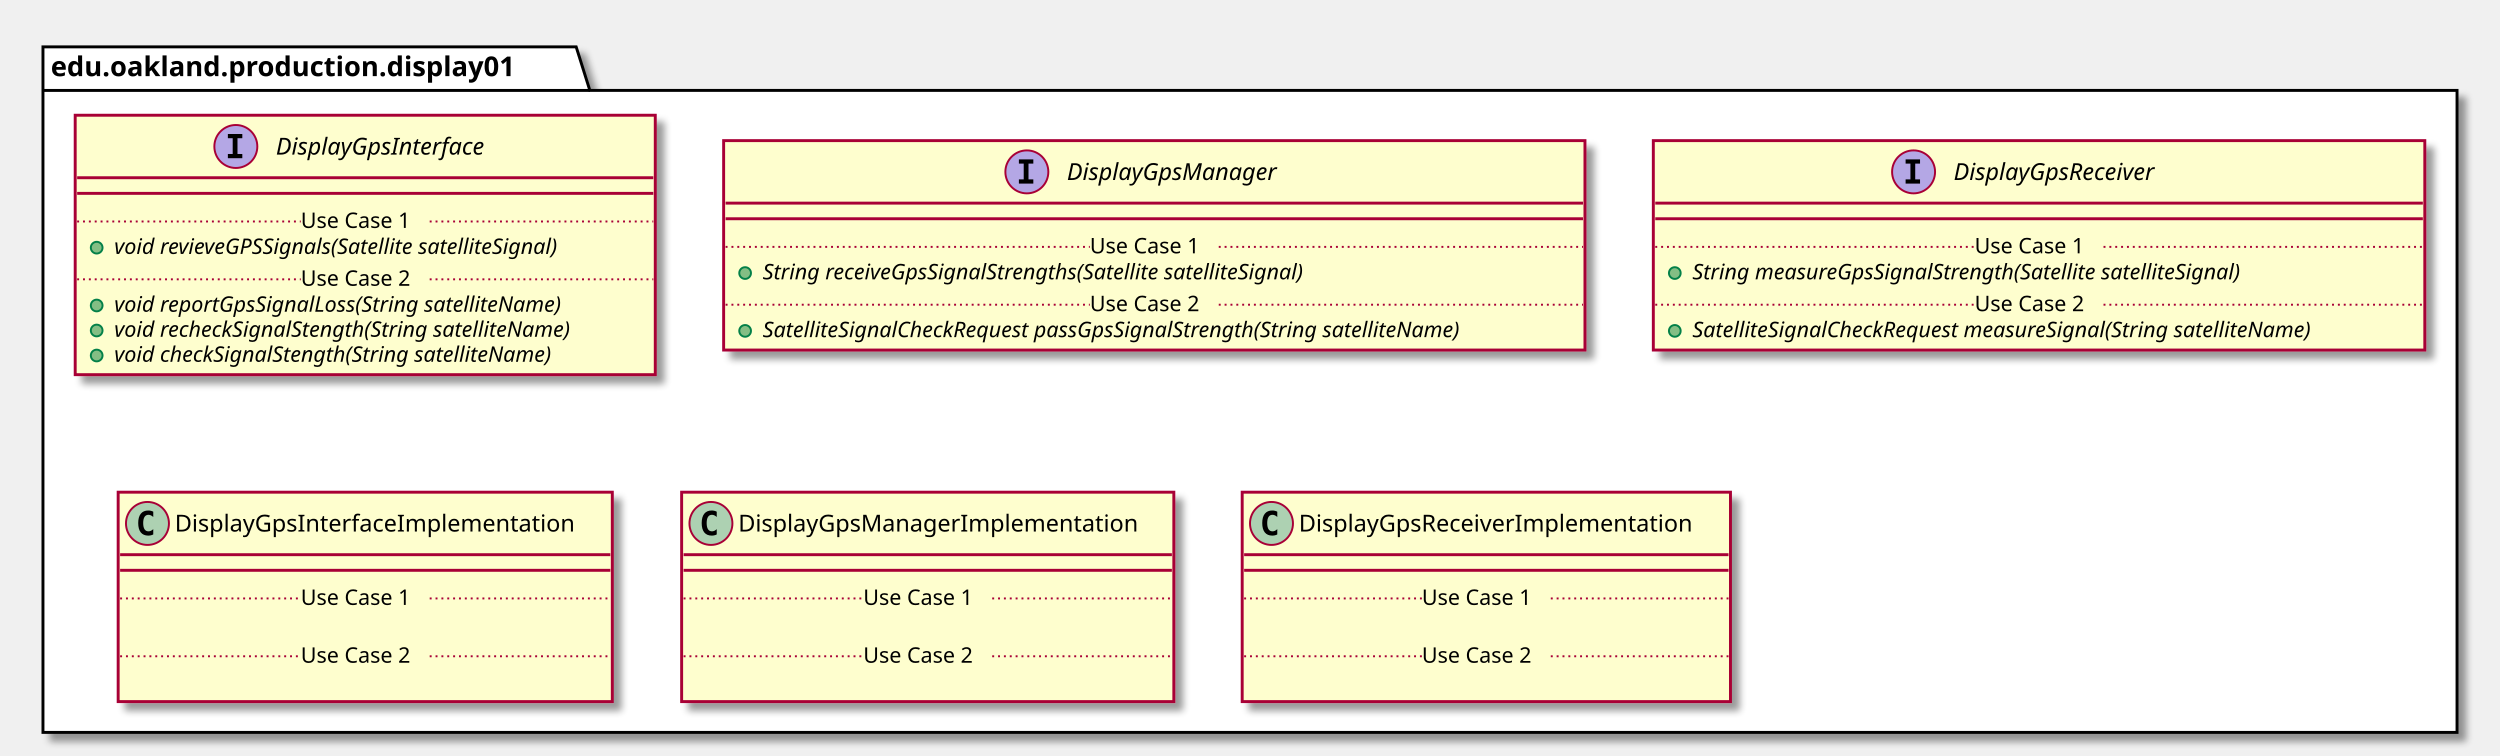
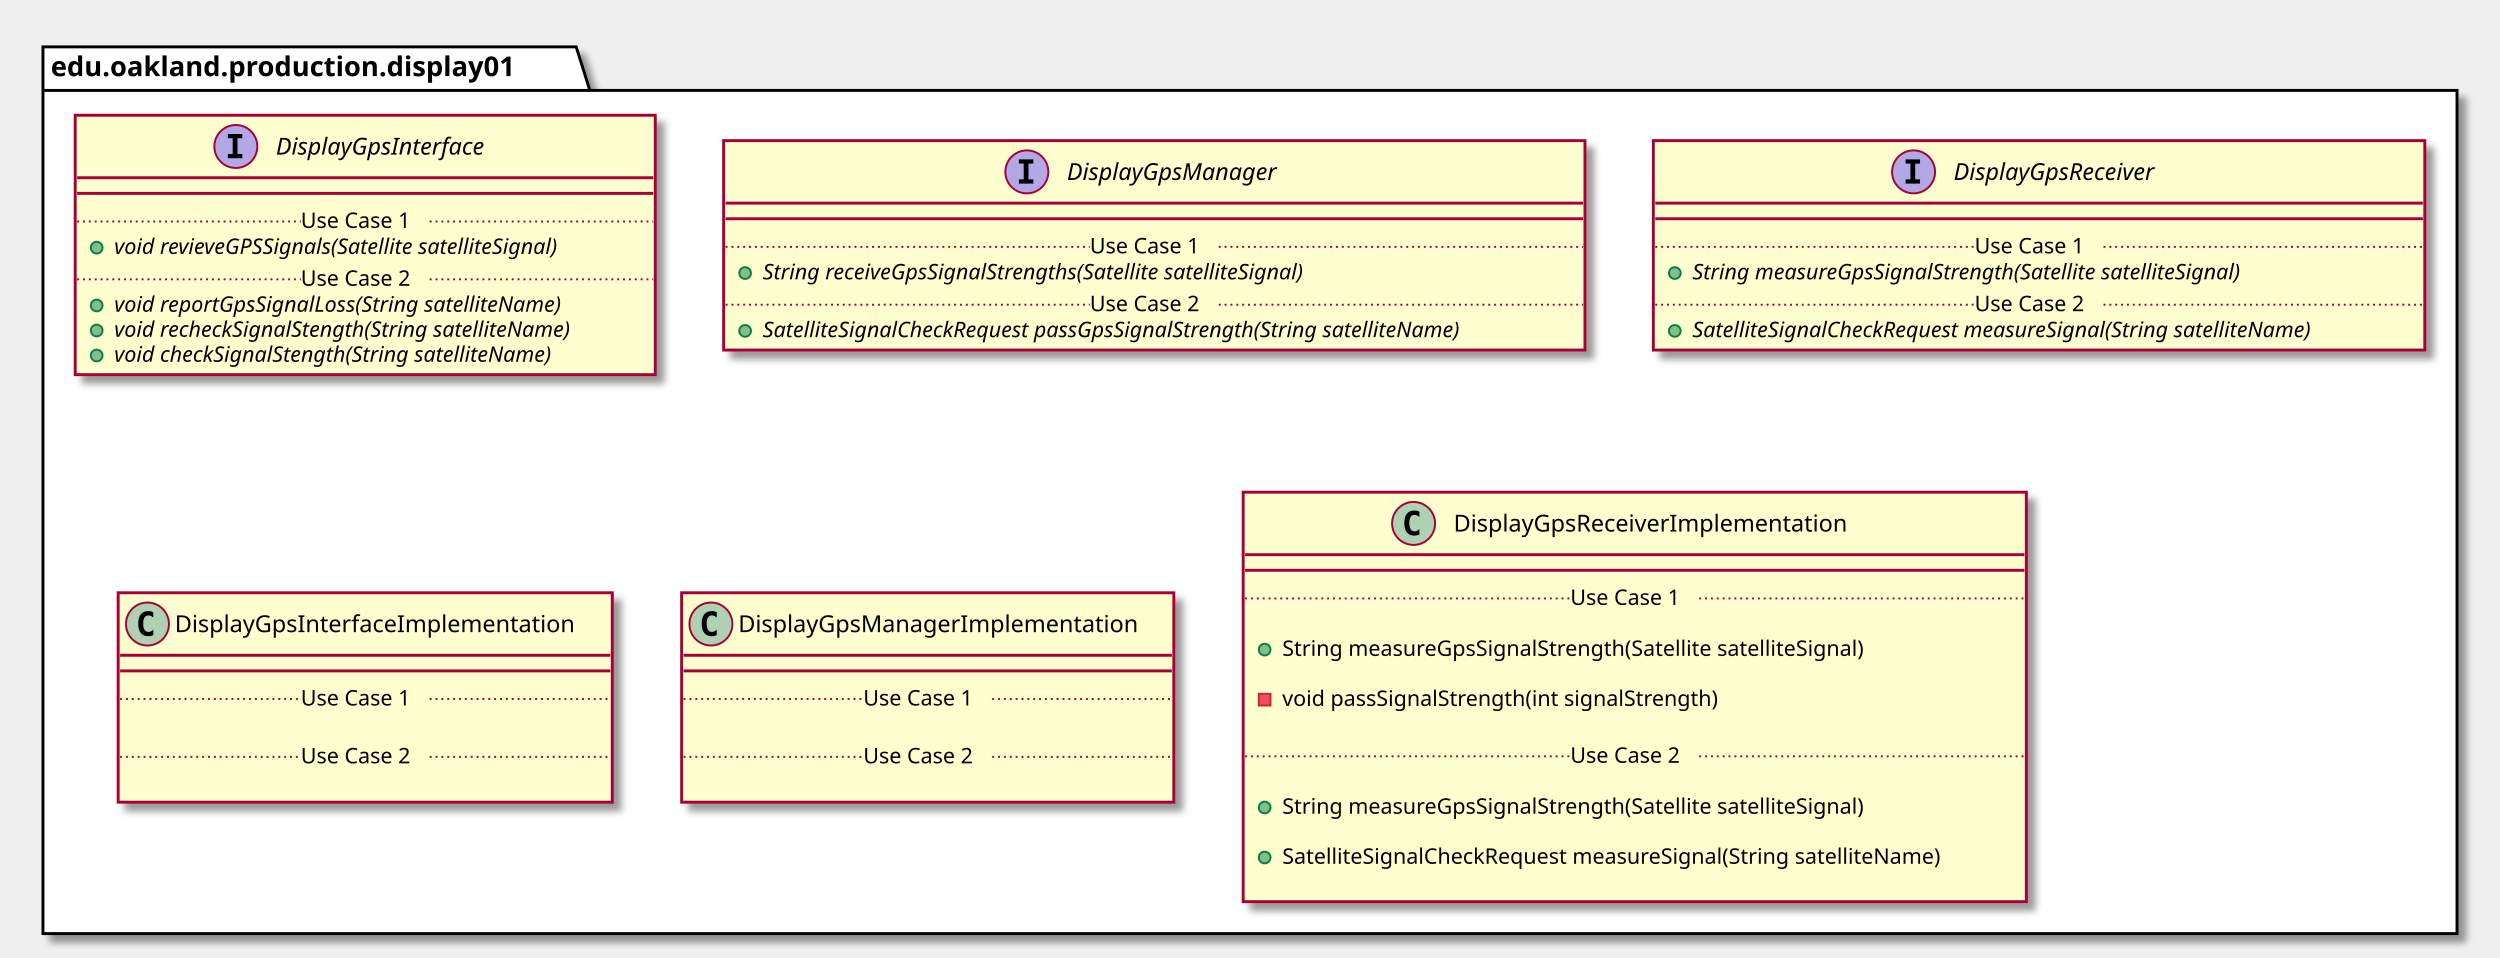
- <svg xmlns="http://www.w3.org/2000/svg" contentScriptType="application/ecmascript" contentStyleType="text/css" height="387px" preserveAspectRatio="none" style="width:1280px;height:387px;" version="1.1" viewBox="0 0 1280 387" width="1280px" zoomAndPan="magnify">
+ <svg xmlns="http://www.w3.org/2000/svg" contentScriptType="application/ecmascript" contentStyleType="text/css" height="490px" preserveAspectRatio="none" style="width:1280px;height:490px;" version="1.1" viewBox="0 0 1280 490" width="1280px" zoomAndPan="magnify">
  <defs>
-     <filter height="300%" id="f10u2sw822sy8f" width="300%" x="-1" y="-1">
+     <filter height="300%" id="fmwoo5wh298ri" width="300%" x="-1" y="-1">
      <feGaussianBlur result="blurOut" stdDeviation="2.0" />
      <feColorMatrix in="blurOut" result="blurOut2" type="matrix" values="0 0 0 0 0 0 0 0 0 0 0 0 0 0 0 0 0 0 .4 0" />
      <feOffset dx="4.0" dy="4.0" in="blurOut2" result="blurOut3" />
      <feBlend in="SourceGraphic" in2="blurOut3" mode="normal" />
    </filter>
  </defs>
  <g>
-     <polygon fill="#FFFFFF" filter="url(#f10u2sw822sy8f)" points="22,24,295,24,302,46.297,1258,46.297,1258,375,22,375,22,24" style="stroke: #000000; stroke-width: 1.5;" />
+     <polygon fill="#FFFFFF" filter="url(#fmwoo5wh298ri)" points="22,24,295,24,302,46.297,1258,46.297,1258,478,22,478,22,24" style="stroke: #000000; stroke-width: 1.5;" />
    <line style="stroke: #000000; stroke-width: 1.5;" x1="22" x2="302" y1="46.297" y2="46.297" />
    <text fill="#000000" font-family="sans-serif" font-size="14" font-weight="bold" lengthAdjust="spacingAndGlyphs" textLength="267" x="26" y="38.995">edu.oakland.production.display01</text>
-     <rect fill="#FEFECE" filter="url(#f10u2sw822sy8f)" height="132.828" id="DisplayGpsInterface" style="stroke: #A80036; stroke-width: 1.5;" width="297" x="38.5" y="59" />
+     <rect fill="#FEFECE" filter="url(#fmwoo5wh298ri)" height="132.828" id="DisplayGpsInterface" style="stroke: #A80036; stroke-width: 1.5;" width="297" x="38.5" y="59" />
    <ellipse cx="120.75" cy="75" fill="#B4A7E5" rx="11" ry="11" style="stroke: #A80036; stroke-width: 1.0;" />
    <path d="M116.672,70.766 L116.672,68.609 L124.062,68.609 L124.062,70.766 L121.594,70.766 L121.594,78.844 L124.062,78.844 L124.062,81 L116.672,81 L116.672,78.844 L119.141,78.844 L119.141,70.766 L116.672,70.766 Z " />
    <text fill="#000000" font-family="sans-serif" font-size="12" font-style="italic" lengthAdjust="spacingAndGlyphs" textLength="124" x="141.25" y="79.154">DisplayGpsInterface</text>
    <line style="stroke: #A80036; stroke-width: 1.5;" x1="39.5" x2="334.5" y1="91" y2="91" />
    <line style="stroke: #A80036; stroke-width: 1.5;" x1="39.5" x2="334.5" y1="99" y2="99" />
    <ellipse cx="49.5" cy="126.805" fill="#84BE84" rx="3" ry="3" style="stroke: #038048; stroke-width: 1.0;" />
    <text fill="#000000" font-family="sans-serif" font-size="11" font-style="italic" lengthAdjust="spacingAndGlyphs" textLength="269" x="58.5" y="130.015">void revieveGPSSignals(Satellite satelliteSignal)</text>
    <line style="stroke: #A80036; stroke-width: 1.0; stroke-dasharray: 1.0,2.0;" x1="39.5" x2="154" y1="113.402" y2="113.402" />
    <text fill="#000000" font-family="sans-serif" font-size="11" lengthAdjust="spacingAndGlyphs" textLength="66" x="154" y="116.71">Use Case 1</text>
    <line style="stroke: #A80036; stroke-width: 1.0; stroke-dasharray: 1.0,2.0;" x1="220" x2="334.5" y1="113.402" y2="113.402" />
    <ellipse cx="49.5" cy="156.414" fill="#84BE84" rx="3" ry="3" style="stroke: #038048; stroke-width: 1.0;" />
    <text fill="#000000" font-family="sans-serif" font-size="11" font-style="italic" lengthAdjust="spacingAndGlyphs" textLength="266" x="58.5" y="159.625">void reportGpsSignalLoss(String satelliteName)</text>
    <ellipse cx="49.5" cy="169.219" fill="#84BE84" rx="3" ry="3" style="stroke: #038048; stroke-width: 1.0;" />
    <text fill="#000000" font-family="sans-serif" font-size="11" font-style="italic" lengthAdjust="spacingAndGlyphs" textLength="271" x="58.5" y="172.429">void recheckSignalStength(String satelliteName)</text>
    <ellipse cx="49.5" cy="182.023" fill="#84BE84" rx="3" ry="3" style="stroke: #038048; stroke-width: 1.0;" />
    <text fill="#000000" font-family="sans-serif" font-size="11" font-style="italic" lengthAdjust="spacingAndGlyphs" textLength="259" x="58.5" y="185.234">void checkSignalStength(String satelliteName)</text>
    <line style="stroke: #A80036; stroke-width: 1.0; stroke-dasharray: 1.0,2.0;" x1="39.5" x2="154" y1="143.012" y2="143.012" />
    <text fill="#000000" font-family="sans-serif" font-size="11" lengthAdjust="spacingAndGlyphs" textLength="66" x="154" y="146.32">Use Case 2</text>
    <line style="stroke: #A80036; stroke-width: 1.0; stroke-dasharray: 1.0,2.0;" x1="220" x2="334.5" y1="143.012" y2="143.012" />
-     <rect fill="#FEFECE" filter="url(#f10u2sw822sy8f)" height="107.219" id="DisplayGpsManager" style="stroke: #A80036; stroke-width: 1.5;" width="441" x="370.5" y="72" />
+     <rect fill="#FEFECE" filter="url(#fmwoo5wh298ri)" height="107.219" id="DisplayGpsManager" style="stroke: #A80036; stroke-width: 1.5;" width="441" x="370.5" y="72" />
    <ellipse cx="525.75" cy="88" fill="#B4A7E5" rx="11" ry="11" style="stroke: #A80036; stroke-width: 1.0;" />
    <path d="M521.672,83.766 L521.672,81.609 L529.062,81.609 L529.062,83.766 L526.594,83.766 L526.594,91.844 L529.062,91.844 L529.062,94 L521.672,94 L521.672,91.844 L524.141,91.844 L524.141,83.766 L521.672,83.766 Z " />
    <text fill="#000000" font-family="sans-serif" font-size="12" font-style="italic" lengthAdjust="spacingAndGlyphs" textLength="122" x="546.25" y="92.154">DisplayGpsManager</text>
    <line style="stroke: #A80036; stroke-width: 1.5;" x1="371.5" x2="810.5" y1="104" y2="104" />
    <line style="stroke: #A80036; stroke-width: 1.5;" x1="371.5" x2="810.5" y1="112" y2="112" />
    <ellipse cx="381.5" cy="139.805" fill="#84BE84" rx="3" ry="3" style="stroke: #038048; stroke-width: 1.0;" />
    <text fill="#000000" font-family="sans-serif" font-size="11" font-style="italic" lengthAdjust="spacingAndGlyphs" textLength="324" x="390.5" y="143.015">String receiveGpsSignalStrengths(Satellite satelliteSignal)</text>
    <line style="stroke: #A80036; stroke-width: 1.0; stroke-dasharray: 1.0,2.0;" x1="371.5" x2="558" y1="126.402" y2="126.402" />
    <text fill="#000000" font-family="sans-serif" font-size="11" lengthAdjust="spacingAndGlyphs" textLength="66" x="558" y="129.71">Use Case 1</text>
    <line style="stroke: #A80036; stroke-width: 1.0; stroke-dasharray: 1.0,2.0;" x1="624" x2="810.5" y1="126.402" y2="126.402" />
    <ellipse cx="381.5" cy="169.414" fill="#84BE84" rx="3" ry="3" style="stroke: #038048; stroke-width: 1.0;" />
    <text fill="#000000" font-family="sans-serif" font-size="11" font-style="italic" lengthAdjust="spacingAndGlyphs" textLength="415" x="390.5" y="172.625">SatelliteSignalCheckRequest passGpsSignalStrength(String satelliteName)</text>
    <line style="stroke: #A80036; stroke-width: 1.0; stroke-dasharray: 1.0,2.0;" x1="371.5" x2="558" y1="156.012" y2="156.012" />
    <text fill="#000000" font-family="sans-serif" font-size="11" lengthAdjust="spacingAndGlyphs" textLength="66" x="558" y="159.32">Use Case 2</text>
    <line style="stroke: #A80036; stroke-width: 1.0; stroke-dasharray: 1.0,2.0;" x1="624" x2="810.5" y1="156.012" y2="156.012" />
-     <rect fill="#FEFECE" filter="url(#f10u2sw822sy8f)" height="107.219" id="DisplayGpsReceiver" style="stroke: #A80036; stroke-width: 1.5;" width="395" x="846.5" y="72" />
+     <rect fill="#FEFECE" filter="url(#fmwoo5wh298ri)" height="107.219" id="DisplayGpsReceiver" style="stroke: #A80036; stroke-width: 1.5;" width="395" x="846.5" y="72" />
    <ellipse cx="979.75" cy="88" fill="#B4A7E5" rx="11" ry="11" style="stroke: #A80036; stroke-width: 1.0;" />
    <path d="M975.672,83.766 L975.672,81.609 L983.062,81.609 L983.062,83.766 L980.594,83.766 L980.594,91.844 L983.062,91.844 L983.062,94 L975.672,94 L975.672,91.844 L978.141,91.844 L978.141,83.766 L975.672,83.766 Z " />
    <text fill="#000000" font-family="sans-serif" font-size="12" font-style="italic" lengthAdjust="spacingAndGlyphs" textLength="120" x="1000.25" y="92.154">DisplayGpsReceiver</text>
    <line style="stroke: #A80036; stroke-width: 1.5;" x1="847.5" x2="1240.5" y1="104" y2="104" />
    <line style="stroke: #A80036; stroke-width: 1.5;" x1="847.5" x2="1240.5" y1="112" y2="112" />
    <ellipse cx="857.5" cy="139.805" fill="#84BE84" rx="3" ry="3" style="stroke: #038048; stroke-width: 1.0;" />
    <text fill="#000000" font-family="sans-serif" font-size="11" font-style="italic" lengthAdjust="spacingAndGlyphs" textLength="326" x="866.5" y="143.015">String measureGpsSignalStrength(Satellite satelliteSignal)</text>
    <line style="stroke: #A80036; stroke-width: 1.0; stroke-dasharray: 1.0,2.0;" x1="847.5" x2="1011" y1="126.402" y2="126.402" />
    <text fill="#000000" font-family="sans-serif" font-size="11" lengthAdjust="spacingAndGlyphs" textLength="66" x="1011" y="129.71">Use Case 1</text>
    <line style="stroke: #A80036; stroke-width: 1.0; stroke-dasharray: 1.0,2.0;" x1="1077" x2="1240.5" y1="126.402" y2="126.402" />
    <ellipse cx="857.5" cy="169.414" fill="#84BE84" rx="3" ry="3" style="stroke: #038048; stroke-width: 1.0;" />
    <text fill="#000000" font-family="sans-serif" font-size="11" font-style="italic" lengthAdjust="spacingAndGlyphs" textLength="369" x="866.5" y="172.625">SatelliteSignalCheckRequest measureSignal(String satelliteName)</text>
    <line style="stroke: #A80036; stroke-width: 1.0; stroke-dasharray: 1.0,2.0;" x1="847.5" x2="1011" y1="156.012" y2="156.012" />
    <text fill="#000000" font-family="sans-serif" font-size="11" lengthAdjust="spacingAndGlyphs" textLength="66" x="1011" y="159.32">Use Case 2</text>
    <line style="stroke: #A80036; stroke-width: 1.0; stroke-dasharray: 1.0,2.0;" x1="1077" x2="1240.5" y1="156.012" y2="156.012" />
-     <rect fill="#FEFECE" filter="url(#f10u2sw822sy8f)" height="107.219" id="DisplayGpsInterfaceImplementation" style="stroke: #A80036; stroke-width: 1.5;" width="253" x="60.5" y="252" />
-     <ellipse cx="75.5" cy="268" fill="#ADD1B2" rx="11" ry="11" style="stroke: #A80036; stroke-width: 1.0;" />
-     <path d="M78.469,273.641 Q77.891,273.938 77.25,274.078 Q76.609,274.234 75.906,274.234 Q73.406,274.234 72.078,272.594 Q70.766,270.938 70.766,267.812 Q70.766,264.688 72.078,263.031 Q73.406,261.375 75.906,261.375 Q76.609,261.375 77.25,261.531 Q77.906,261.688 78.469,261.984 L78.469,264.703 Q77.844,264.125 77.25,263.859 Q76.656,263.578 76.031,263.578 Q74.688,263.578 74,264.656 Q73.312,265.719 73.312,267.812 Q73.312,269.906 74,270.984 Q74.688,272.047 76.031,272.047 Q76.656,272.047 77.25,271.781 Q77.844,271.5 78.469,270.922 L78.469,273.641 Z " />
-     <text fill="#000000" font-family="sans-serif" font-size="12" lengthAdjust="spacingAndGlyphs" textLength="221" x="89.5" y="272.154">DisplayGpsInterfaceImplementation</text>
-     <line style="stroke: #A80036; stroke-width: 1.5;" x1="61.5" x2="312.5" y1="284" y2="284" />
-     <line style="stroke: #A80036; stroke-width: 1.5;" x1="61.5" x2="312.5" y1="292" y2="292" />
-     <text fill="#000000" font-family="sans-serif" font-size="11" lengthAdjust="spacingAndGlyphs" textLength="0" x="70.5" y="323.015" />
-     <line style="stroke: #A80036; stroke-width: 1.0; stroke-dasharray: 1.0,2.0;" x1="61.5" x2="154" y1="306.402" y2="306.402" />
-     <text fill="#000000" font-family="sans-serif" font-size="11" lengthAdjust="spacingAndGlyphs" textLength="66" x="154" y="309.71">Use Case 1</text>
-     <line style="stroke: #A80036; stroke-width: 1.0; stroke-dasharray: 1.0,2.0;" x1="220" x2="312.5" y1="306.402" y2="306.402" />
-     <text fill="#000000" font-family="sans-serif" font-size="11" lengthAdjust="spacingAndGlyphs" textLength="0" x="70.5" y="352.625" />
-     <line style="stroke: #A80036; stroke-width: 1.0; stroke-dasharray: 1.0,2.0;" x1="61.5" x2="154" y1="336.012" y2="336.012" />
-     <text fill="#000000" font-family="sans-serif" font-size="11" lengthAdjust="spacingAndGlyphs" textLength="66" x="154" y="339.32">Use Case 2</text>
-     <line style="stroke: #A80036; stroke-width: 1.0; stroke-dasharray: 1.0,2.0;" x1="220" x2="312.5" y1="336.012" y2="336.012" />
-     <rect fill="#FEFECE" filter="url(#f10u2sw822sy8f)" height="107.219" id="DisplayGpsManagerImplementation" style="stroke: #A80036; stroke-width: 1.5;" width="252" x="349" y="252" />
-     <ellipse cx="364" cy="268" fill="#ADD1B2" rx="11" ry="11" style="stroke: #A80036; stroke-width: 1.0;" />
-     <path d="M366.969,273.641 Q366.391,273.938 365.75,274.078 Q365.109,274.234 364.406,274.234 Q361.906,274.234 360.578,272.594 Q359.266,270.938 359.266,267.812 Q359.266,264.688 360.578,263.031 Q361.906,261.375 364.406,261.375 Q365.109,261.375 365.75,261.531 Q366.406,261.688 366.969,261.984 L366.969,264.703 Q366.344,264.125 365.75,263.859 Q365.156,263.578 364.531,263.578 Q363.188,263.578 362.5,264.656 Q361.812,265.719 361.812,267.812 Q361.812,269.906 362.5,270.984 Q363.188,272.047 364.531,272.047 Q365.156,272.047 365.75,271.781 Q366.344,271.5 366.969,270.922 L366.969,273.641 Z " />
-     <text fill="#000000" font-family="sans-serif" font-size="12" lengthAdjust="spacingAndGlyphs" textLength="220" x="378" y="272.154">DisplayGpsManagerImplementation</text>
-     <line style="stroke: #A80036; stroke-width: 1.5;" x1="350" x2="600" y1="284" y2="284" />
-     <line style="stroke: #A80036; stroke-width: 1.5;" x1="350" x2="600" y1="292" y2="292" />
-     <text fill="#000000" font-family="sans-serif" font-size="11" lengthAdjust="spacingAndGlyphs" textLength="0" x="359" y="323.015" />
-     <line style="stroke: #A80036; stroke-width: 1.0; stroke-dasharray: 1.0,2.0;" x1="350" x2="442" y1="306.402" y2="306.402" />
-     <text fill="#000000" font-family="sans-serif" font-size="11" lengthAdjust="spacingAndGlyphs" textLength="66" x="442" y="309.71">Use Case 1</text>
-     <line style="stroke: #A80036; stroke-width: 1.0; stroke-dasharray: 1.0,2.0;" x1="508" x2="600" y1="306.402" y2="306.402" />
-     <text fill="#000000" font-family="sans-serif" font-size="11" lengthAdjust="spacingAndGlyphs" textLength="0" x="359" y="352.625" />
-     <line style="stroke: #A80036; stroke-width: 1.0; stroke-dasharray: 1.0,2.0;" x1="350" x2="442" y1="336.012" y2="336.012" />
-     <text fill="#000000" font-family="sans-serif" font-size="11" lengthAdjust="spacingAndGlyphs" textLength="66" x="442" y="339.32">Use Case 2</text>
-     <line style="stroke: #A80036; stroke-width: 1.0; stroke-dasharray: 1.0,2.0;" x1="508" x2="600" y1="336.012" y2="336.012" />
-     <rect fill="#FEFECE" filter="url(#f10u2sw822sy8f)" height="107.219" id="DisplayGpsReceiverImplementation" style="stroke: #A80036; stroke-width: 1.5;" width="250" x="636" y="252" />
-     <ellipse cx="651" cy="268" fill="#ADD1B2" rx="11" ry="11" style="stroke: #A80036; stroke-width: 1.0;" />
-     <path d="M653.969,273.641 Q653.391,273.938 652.75,274.078 Q652.109,274.234 651.406,274.234 Q648.906,274.234 647.578,272.594 Q646.266,270.938 646.266,267.812 Q646.266,264.688 647.578,263.031 Q648.906,261.375 651.406,261.375 Q652.109,261.375 652.75,261.531 Q653.406,261.688 653.969,261.984 L653.969,264.703 Q653.344,264.125 652.75,263.859 Q652.156,263.578 651.531,263.578 Q650.188,263.578 649.5,264.656 Q648.812,265.719 648.812,267.812 Q648.812,269.906 649.5,270.984 Q650.188,272.047 651.531,272.047 Q652.156,272.047 652.75,271.781 Q653.344,271.5 653.969,270.922 L653.969,273.641 Z " />
-     <text fill="#000000" font-family="sans-serif" font-size="12" lengthAdjust="spacingAndGlyphs" textLength="218" x="665" y="272.154">DisplayGpsReceiverImplementation</text>
-     <line style="stroke: #A80036; stroke-width: 1.5;" x1="637" x2="885" y1="284" y2="284" />
-     <line style="stroke: #A80036; stroke-width: 1.5;" x1="637" x2="885" y1="292" y2="292" />
-     <text fill="#000000" font-family="sans-serif" font-size="11" lengthAdjust="spacingAndGlyphs" textLength="0" x="646" y="323.015" />
-     <line style="stroke: #A80036; stroke-width: 1.0; stroke-dasharray: 1.0,2.0;" x1="637" x2="728" y1="306.402" y2="306.402" />
-     <text fill="#000000" font-family="sans-serif" font-size="11" lengthAdjust="spacingAndGlyphs" textLength="66" x="728" y="309.71">Use Case 1</text>
-     <line style="stroke: #A80036; stroke-width: 1.0; stroke-dasharray: 1.0,2.0;" x1="794" x2="885" y1="306.402" y2="306.402" />
-     <text fill="#000000" font-family="sans-serif" font-size="11" lengthAdjust="spacingAndGlyphs" textLength="0" x="646" y="352.625" />
-     <line style="stroke: #A80036; stroke-width: 1.0; stroke-dasharray: 1.0,2.0;" x1="637" x2="728" y1="336.012" y2="336.012" />
-     <text fill="#000000" font-family="sans-serif" font-size="11" lengthAdjust="spacingAndGlyphs" textLength="66" x="728" y="339.32">Use Case 2</text>
-     <line style="stroke: #A80036; stroke-width: 1.0; stroke-dasharray: 1.0,2.0;" x1="794" x2="885" y1="336.012" y2="336.012" />
+     <rect fill="#FEFECE" filter="url(#fmwoo5wh298ri)" height="107.219" id="DisplayGpsInterfaceImplementation" style="stroke: #A80036; stroke-width: 1.5;" width="253" x="60.5" y="303.5" />
+     <ellipse cx="75.5" cy="319.5" fill="#ADD1B2" rx="11" ry="11" style="stroke: #A80036; stroke-width: 1.0;" />
+     <path d="M78.469,325.141 Q77.891,325.438 77.25,325.578 Q76.609,325.734 75.906,325.734 Q73.406,325.734 72.078,324.094 Q70.766,322.438 70.766,319.312 Q70.766,316.188 72.078,314.531 Q73.406,312.875 75.906,312.875 Q76.609,312.875 77.25,313.031 Q77.906,313.188 78.469,313.484 L78.469,316.203 Q77.844,315.625 77.25,315.359 Q76.656,315.078 76.031,315.078 Q74.688,315.078 74,316.156 Q73.312,317.219 73.312,319.312 Q73.312,321.406 74,322.484 Q74.688,323.547 76.031,323.547 Q76.656,323.547 77.25,323.281 Q77.844,323 78.469,322.422 L78.469,325.141 Z " />
+     <text fill="#000000" font-family="sans-serif" font-size="12" lengthAdjust="spacingAndGlyphs" textLength="221" x="89.5" y="323.654">DisplayGpsInterfaceImplementation</text>
+     <line style="stroke: #A80036; stroke-width: 1.5;" x1="61.5" x2="312.5" y1="335.5" y2="335.5" />
+     <line style="stroke: #A80036; stroke-width: 1.5;" x1="61.5" x2="312.5" y1="343.5" y2="343.5" />
+     <text fill="#000000" font-family="sans-serif" font-size="11" lengthAdjust="spacingAndGlyphs" textLength="0" x="70.5" y="374.515" />
+     <line style="stroke: #A80036; stroke-width: 1.0; stroke-dasharray: 1.0,2.0;" x1="61.5" x2="154" y1="357.902" y2="357.902" />
+     <text fill="#000000" font-family="sans-serif" font-size="11" lengthAdjust="spacingAndGlyphs" textLength="66" x="154" y="361.21">Use Case 1</text>
+     <line style="stroke: #A80036; stroke-width: 1.0; stroke-dasharray: 1.0,2.0;" x1="220" x2="312.5" y1="357.902" y2="357.902" />
+     <text fill="#000000" font-family="sans-serif" font-size="11" lengthAdjust="spacingAndGlyphs" textLength="0" x="70.5" y="404.125" />
+     <line style="stroke: #A80036; stroke-width: 1.0; stroke-dasharray: 1.0,2.0;" x1="61.5" x2="154" y1="387.512" y2="387.512" />
+     <text fill="#000000" font-family="sans-serif" font-size="11" lengthAdjust="spacingAndGlyphs" textLength="66" x="154" y="390.82">Use Case 2</text>
+     <line style="stroke: #A80036; stroke-width: 1.0; stroke-dasharray: 1.0,2.0;" x1="220" x2="312.5" y1="387.512" y2="387.512" />
+     <rect fill="#FEFECE" filter="url(#fmwoo5wh298ri)" height="107.219" id="DisplayGpsManagerImplementation" style="stroke: #A80036; stroke-width: 1.5;" width="252" x="349" y="303.5" />
+     <ellipse cx="364" cy="319.5" fill="#ADD1B2" rx="11" ry="11" style="stroke: #A80036; stroke-width: 1.0;" />
+     <path d="M366.969,325.141 Q366.391,325.438 365.75,325.578 Q365.109,325.734 364.406,325.734 Q361.906,325.734 360.578,324.094 Q359.266,322.438 359.266,319.312 Q359.266,316.188 360.578,314.531 Q361.906,312.875 364.406,312.875 Q365.109,312.875 365.75,313.031 Q366.406,313.188 366.969,313.484 L366.969,316.203 Q366.344,315.625 365.75,315.359 Q365.156,315.078 364.531,315.078 Q363.188,315.078 362.5,316.156 Q361.812,317.219 361.812,319.312 Q361.812,321.406 362.5,322.484 Q363.188,323.547 364.531,323.547 Q365.156,323.547 365.75,323.281 Q366.344,323 366.969,322.422 L366.969,325.141 Z " />
+     <text fill="#000000" font-family="sans-serif" font-size="12" lengthAdjust="spacingAndGlyphs" textLength="220" x="378" y="323.654">DisplayGpsManagerImplementation</text>
+     <line style="stroke: #A80036; stroke-width: 1.5;" x1="350" x2="600" y1="335.5" y2="335.5" />
+     <line style="stroke: #A80036; stroke-width: 1.5;" x1="350" x2="600" y1="343.5" y2="343.5" />
+     <text fill="#000000" font-family="sans-serif" font-size="11" lengthAdjust="spacingAndGlyphs" textLength="0" x="359" y="374.515" />
+     <line style="stroke: #A80036; stroke-width: 1.0; stroke-dasharray: 1.0,2.0;" x1="350" x2="442" y1="357.902" y2="357.902" />
+     <text fill="#000000" font-family="sans-serif" font-size="11" lengthAdjust="spacingAndGlyphs" textLength="66" x="442" y="361.21">Use Case 1</text>
+     <line style="stroke: #A80036; stroke-width: 1.0; stroke-dasharray: 1.0,2.0;" x1="508" x2="600" y1="357.902" y2="357.902" />
+     <text fill="#000000" font-family="sans-serif" font-size="11" lengthAdjust="spacingAndGlyphs" textLength="0" x="359" y="404.125" />
+     <line style="stroke: #A80036; stroke-width: 1.0; stroke-dasharray: 1.0,2.0;" x1="350" x2="442" y1="387.512" y2="387.512" />
+     <text fill="#000000" font-family="sans-serif" font-size="11" lengthAdjust="spacingAndGlyphs" textLength="66" x="442" y="390.82">Use Case 2</text>
+     <line style="stroke: #A80036; stroke-width: 1.0; stroke-dasharray: 1.0,2.0;" x1="508" x2="600" y1="387.512" y2="387.512" />
+     <rect fill="#FEFECE" filter="url(#fmwoo5wh298ri)" height="209.656" id="DisplayGpsReceiverImplementation" style="stroke: #A80036; stroke-width: 1.5;" width="401" x="636.5" y="252" />
+     <ellipse cx="723.75" cy="268" fill="#ADD1B2" rx="11" ry="11" style="stroke: #A80036; stroke-width: 1.0;" />
+     <path d="M726.719,273.641 Q726.141,273.938 725.5,274.078 Q724.859,274.234 724.156,274.234 Q721.656,274.234 720.328,272.594 Q719.016,270.938 719.016,267.812 Q719.016,264.688 720.328,263.031 Q721.656,261.375 724.156,261.375 Q724.859,261.375 725.5,261.531 Q726.156,261.688 726.719,261.984 L726.719,264.703 Q726.094,264.125 725.5,263.859 Q724.906,263.578 724.281,263.578 Q722.938,263.578 722.25,264.656 Q721.562,265.719 721.562,267.812 Q721.562,269.906 722.25,270.984 Q722.938,272.047 724.281,272.047 Q724.906,272.047 725.5,271.781 Q726.094,271.5 726.719,270.922 L726.719,273.641 Z " />
+     <text fill="#000000" font-family="sans-serif" font-size="12" lengthAdjust="spacingAndGlyphs" textLength="218" x="744.25" y="272.154">DisplayGpsReceiverImplementation</text>
+     <line style="stroke: #A80036; stroke-width: 1.5;" x1="637.5" x2="1036.5" y1="284" y2="284" />
+     <line style="stroke: #A80036; stroke-width: 1.5;" x1="637.5" x2="1036.5" y1="292" y2="292" />
+     <text fill="#000000" font-family="sans-serif" font-size="11" lengthAdjust="spacingAndGlyphs" textLength="0" x="660.5" y="323.015" />
+     <ellipse cx="647.5" cy="332.609" fill="#84BE84" rx="3" ry="3" style="stroke: #038048; stroke-width: 1.0;" />
+     <text fill="#000000" font-family="sans-serif" font-size="11" lengthAdjust="spacingAndGlyphs" textLength="334" x="656.5" y="335.82">String measureGpsSignalStrength(Satellite satelliteSignal)</text>
+     <text fill="#000000" font-family="sans-serif" font-size="11" lengthAdjust="spacingAndGlyphs" textLength="0" x="660.5" y="348.625" />
+     <rect fill="#F24D5C" height="6" style="stroke: #C82930; stroke-width: 1.0;" width="6" x="644.5" y="355.219" />
+     <text fill="#000000" font-family="sans-serif" font-size="11" lengthAdjust="spacingAndGlyphs" textLength="248" x="656.5" y="361.429">void passSignalStrength(int signalStrength)</text>
+     <text fill="#000000" font-family="sans-serif" font-size="11" lengthAdjust="spacingAndGlyphs" textLength="0" x="660.5" y="374.234" />
+     <line style="stroke: #A80036; stroke-width: 1.0; stroke-dasharray: 1.0,2.0;" x1="637.5" x2="804" y1="306.402" y2="306.402" />
+     <text fill="#000000" font-family="sans-serif" font-size="11" lengthAdjust="spacingAndGlyphs" textLength="66" x="804" y="309.71">Use Case 1</text>
+     <line style="stroke: #A80036; stroke-width: 1.0; stroke-dasharray: 1.0,2.0;" x1="870" x2="1036.5" y1="306.402" y2="306.402" />
+     <text fill="#000000" font-family="sans-serif" font-size="11" lengthAdjust="spacingAndGlyphs" textLength="0" x="660.5" y="403.843" />
+     <ellipse cx="647.5" cy="413.438" fill="#84BE84" rx="3" ry="3" style="stroke: #038048; stroke-width: 1.0;" />
+     <text fill="#000000" font-family="sans-serif" font-size="11" lengthAdjust="spacingAndGlyphs" textLength="334" x="656.5" y="416.648">String measureGpsSignalStrength(Satellite satelliteSignal)</text>
+     <text fill="#000000" font-family="sans-serif" font-size="11" lengthAdjust="spacingAndGlyphs" textLength="0" x="660.5" y="429.453" />
+     <ellipse cx="647.5" cy="439.047" fill="#84BE84" rx="3" ry="3" style="stroke: #038048; stroke-width: 1.0;" />
+     <text fill="#000000" font-family="sans-serif" font-size="11" lengthAdjust="spacingAndGlyphs" textLength="375" x="656.5" y="442.257">SatelliteSignalCheckRequest measureSignal(String satelliteName)</text>
+     <text fill="#000000" font-family="sans-serif" font-size="11" lengthAdjust="spacingAndGlyphs" textLength="0" x="660.5" y="455.062" />
+     <line style="stroke: #A80036; stroke-width: 1.0; stroke-dasharray: 1.0,2.0;" x1="637.5" x2="804" y1="387.231" y2="387.231" />
+     <text fill="#000000" font-family="sans-serif" font-size="11" lengthAdjust="spacingAndGlyphs" textLength="66" x="804" y="390.539">Use Case 2</text>
+     <line style="stroke: #A80036; stroke-width: 1.0; stroke-dasharray: 1.0,2.0;" x1="870" x2="1036.5" y1="387.231" y2="387.231" />
  </g>
</svg>
